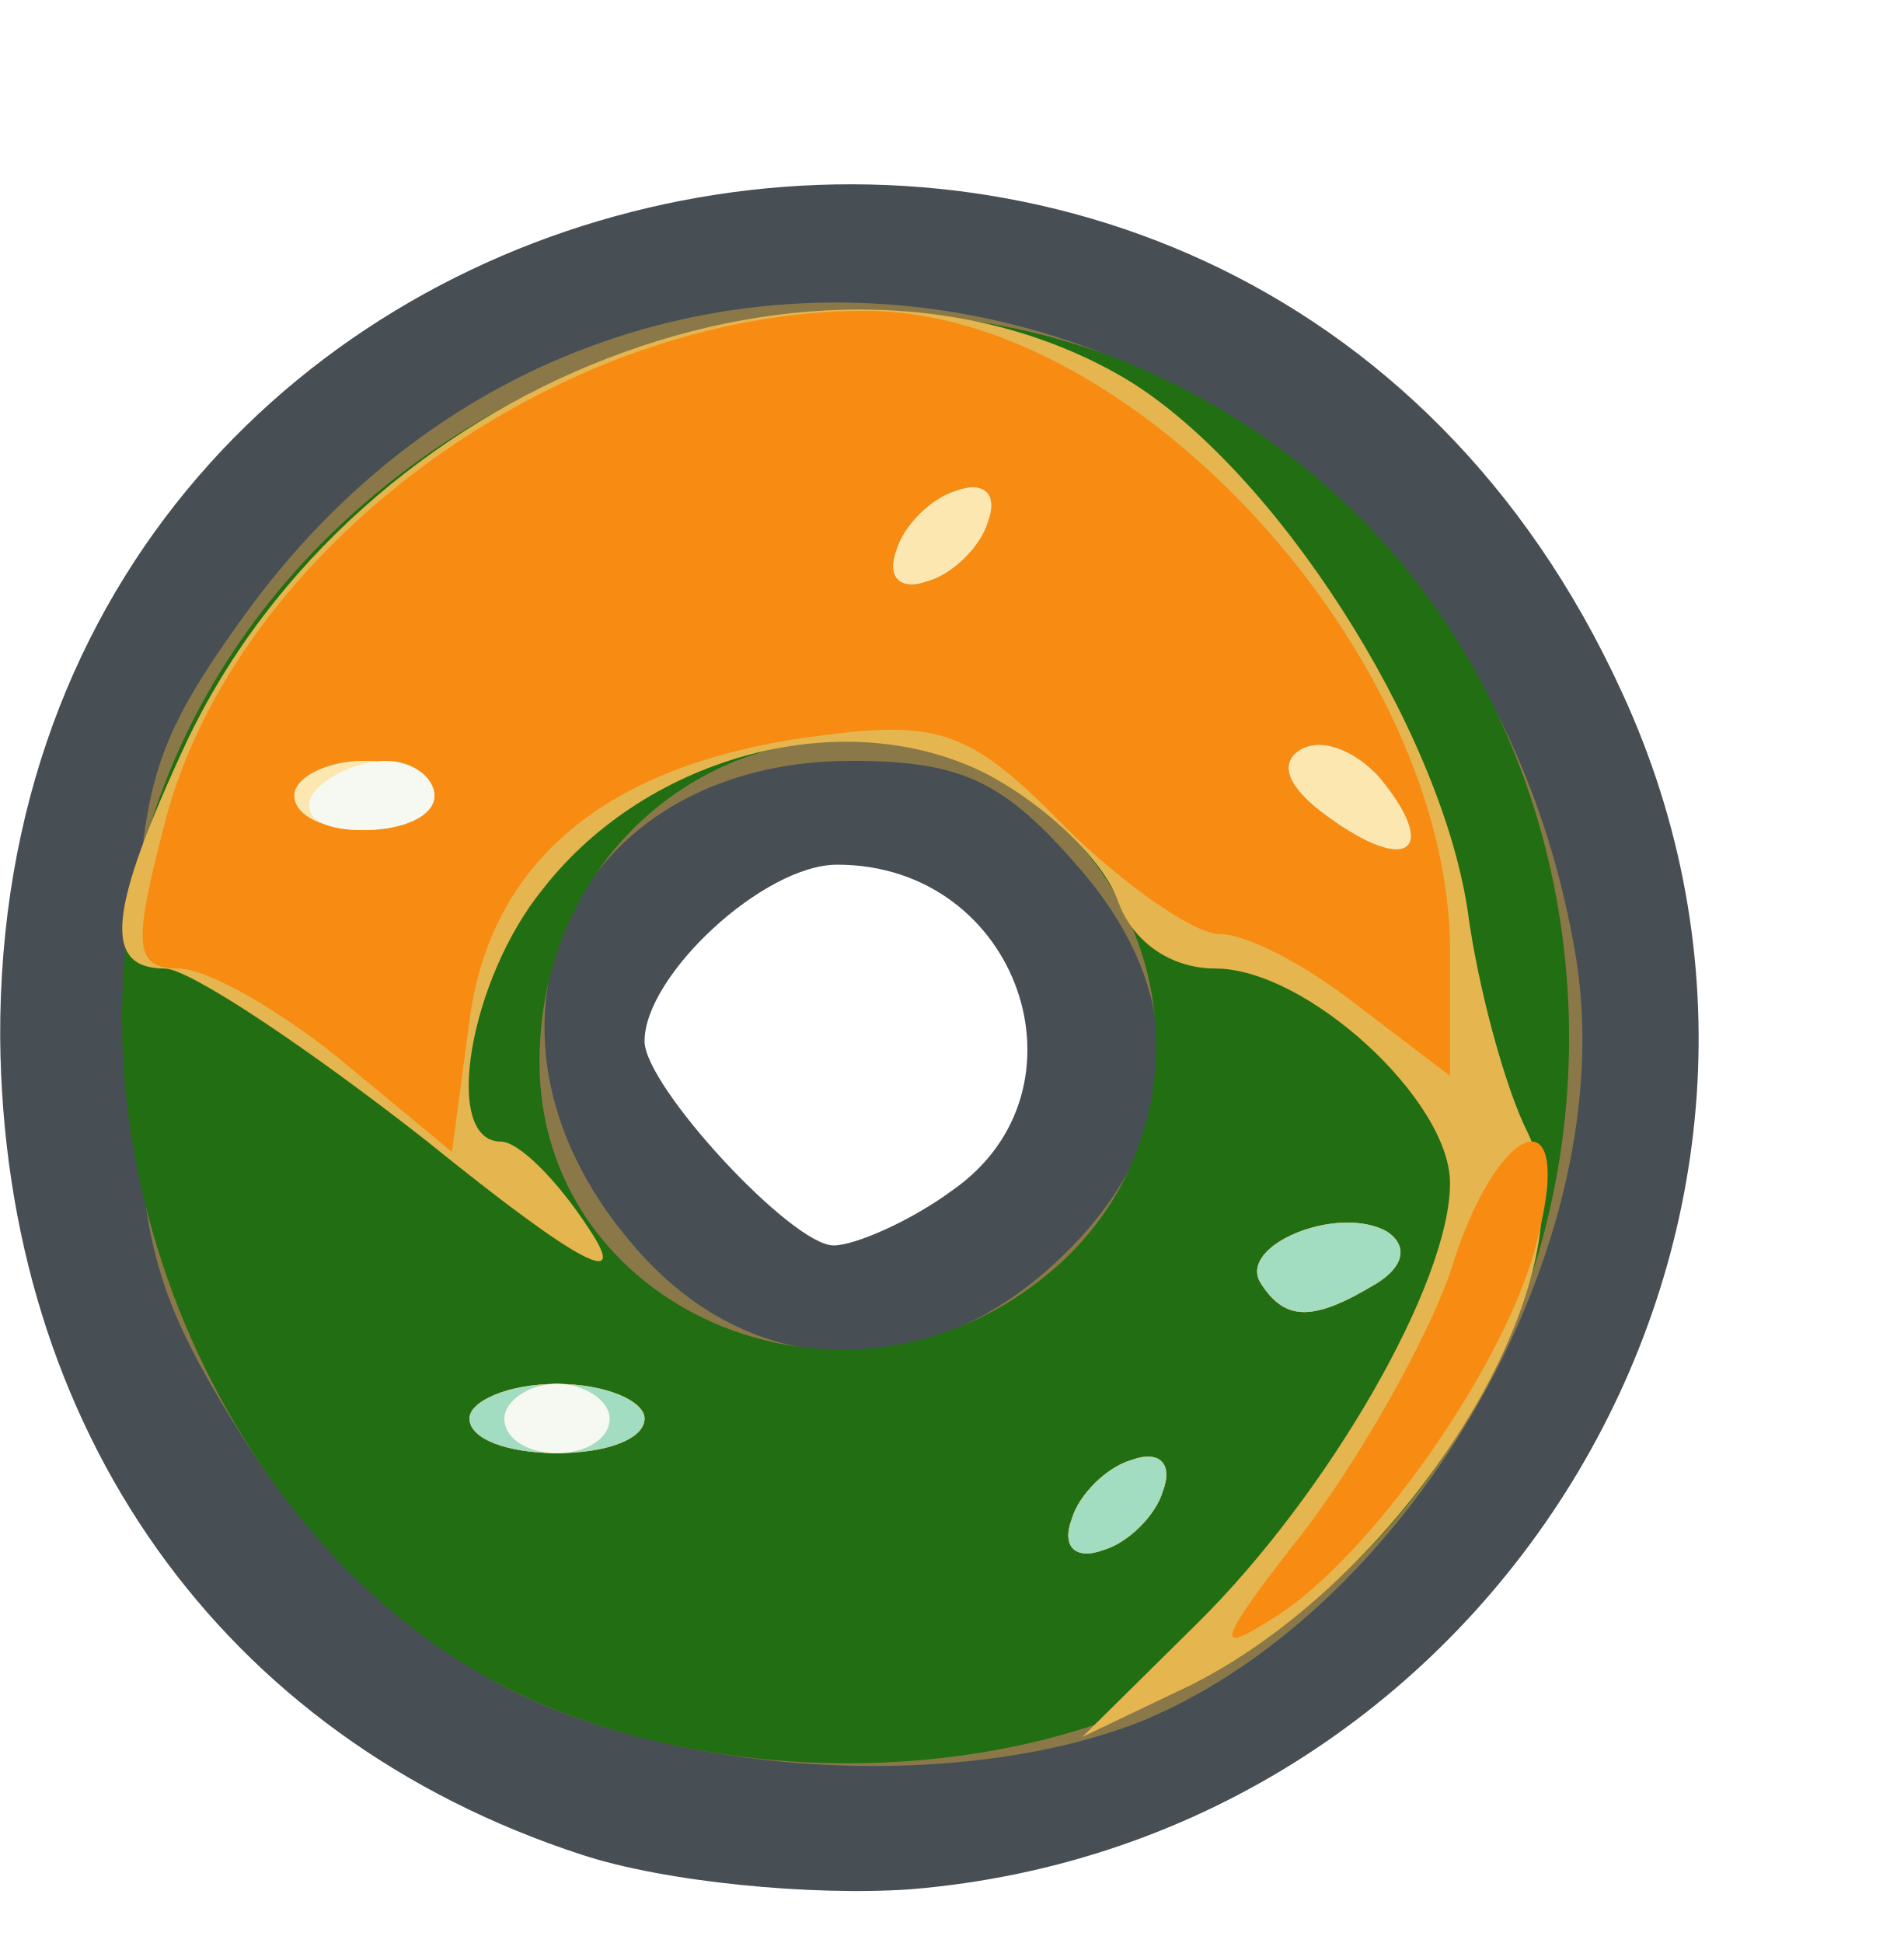
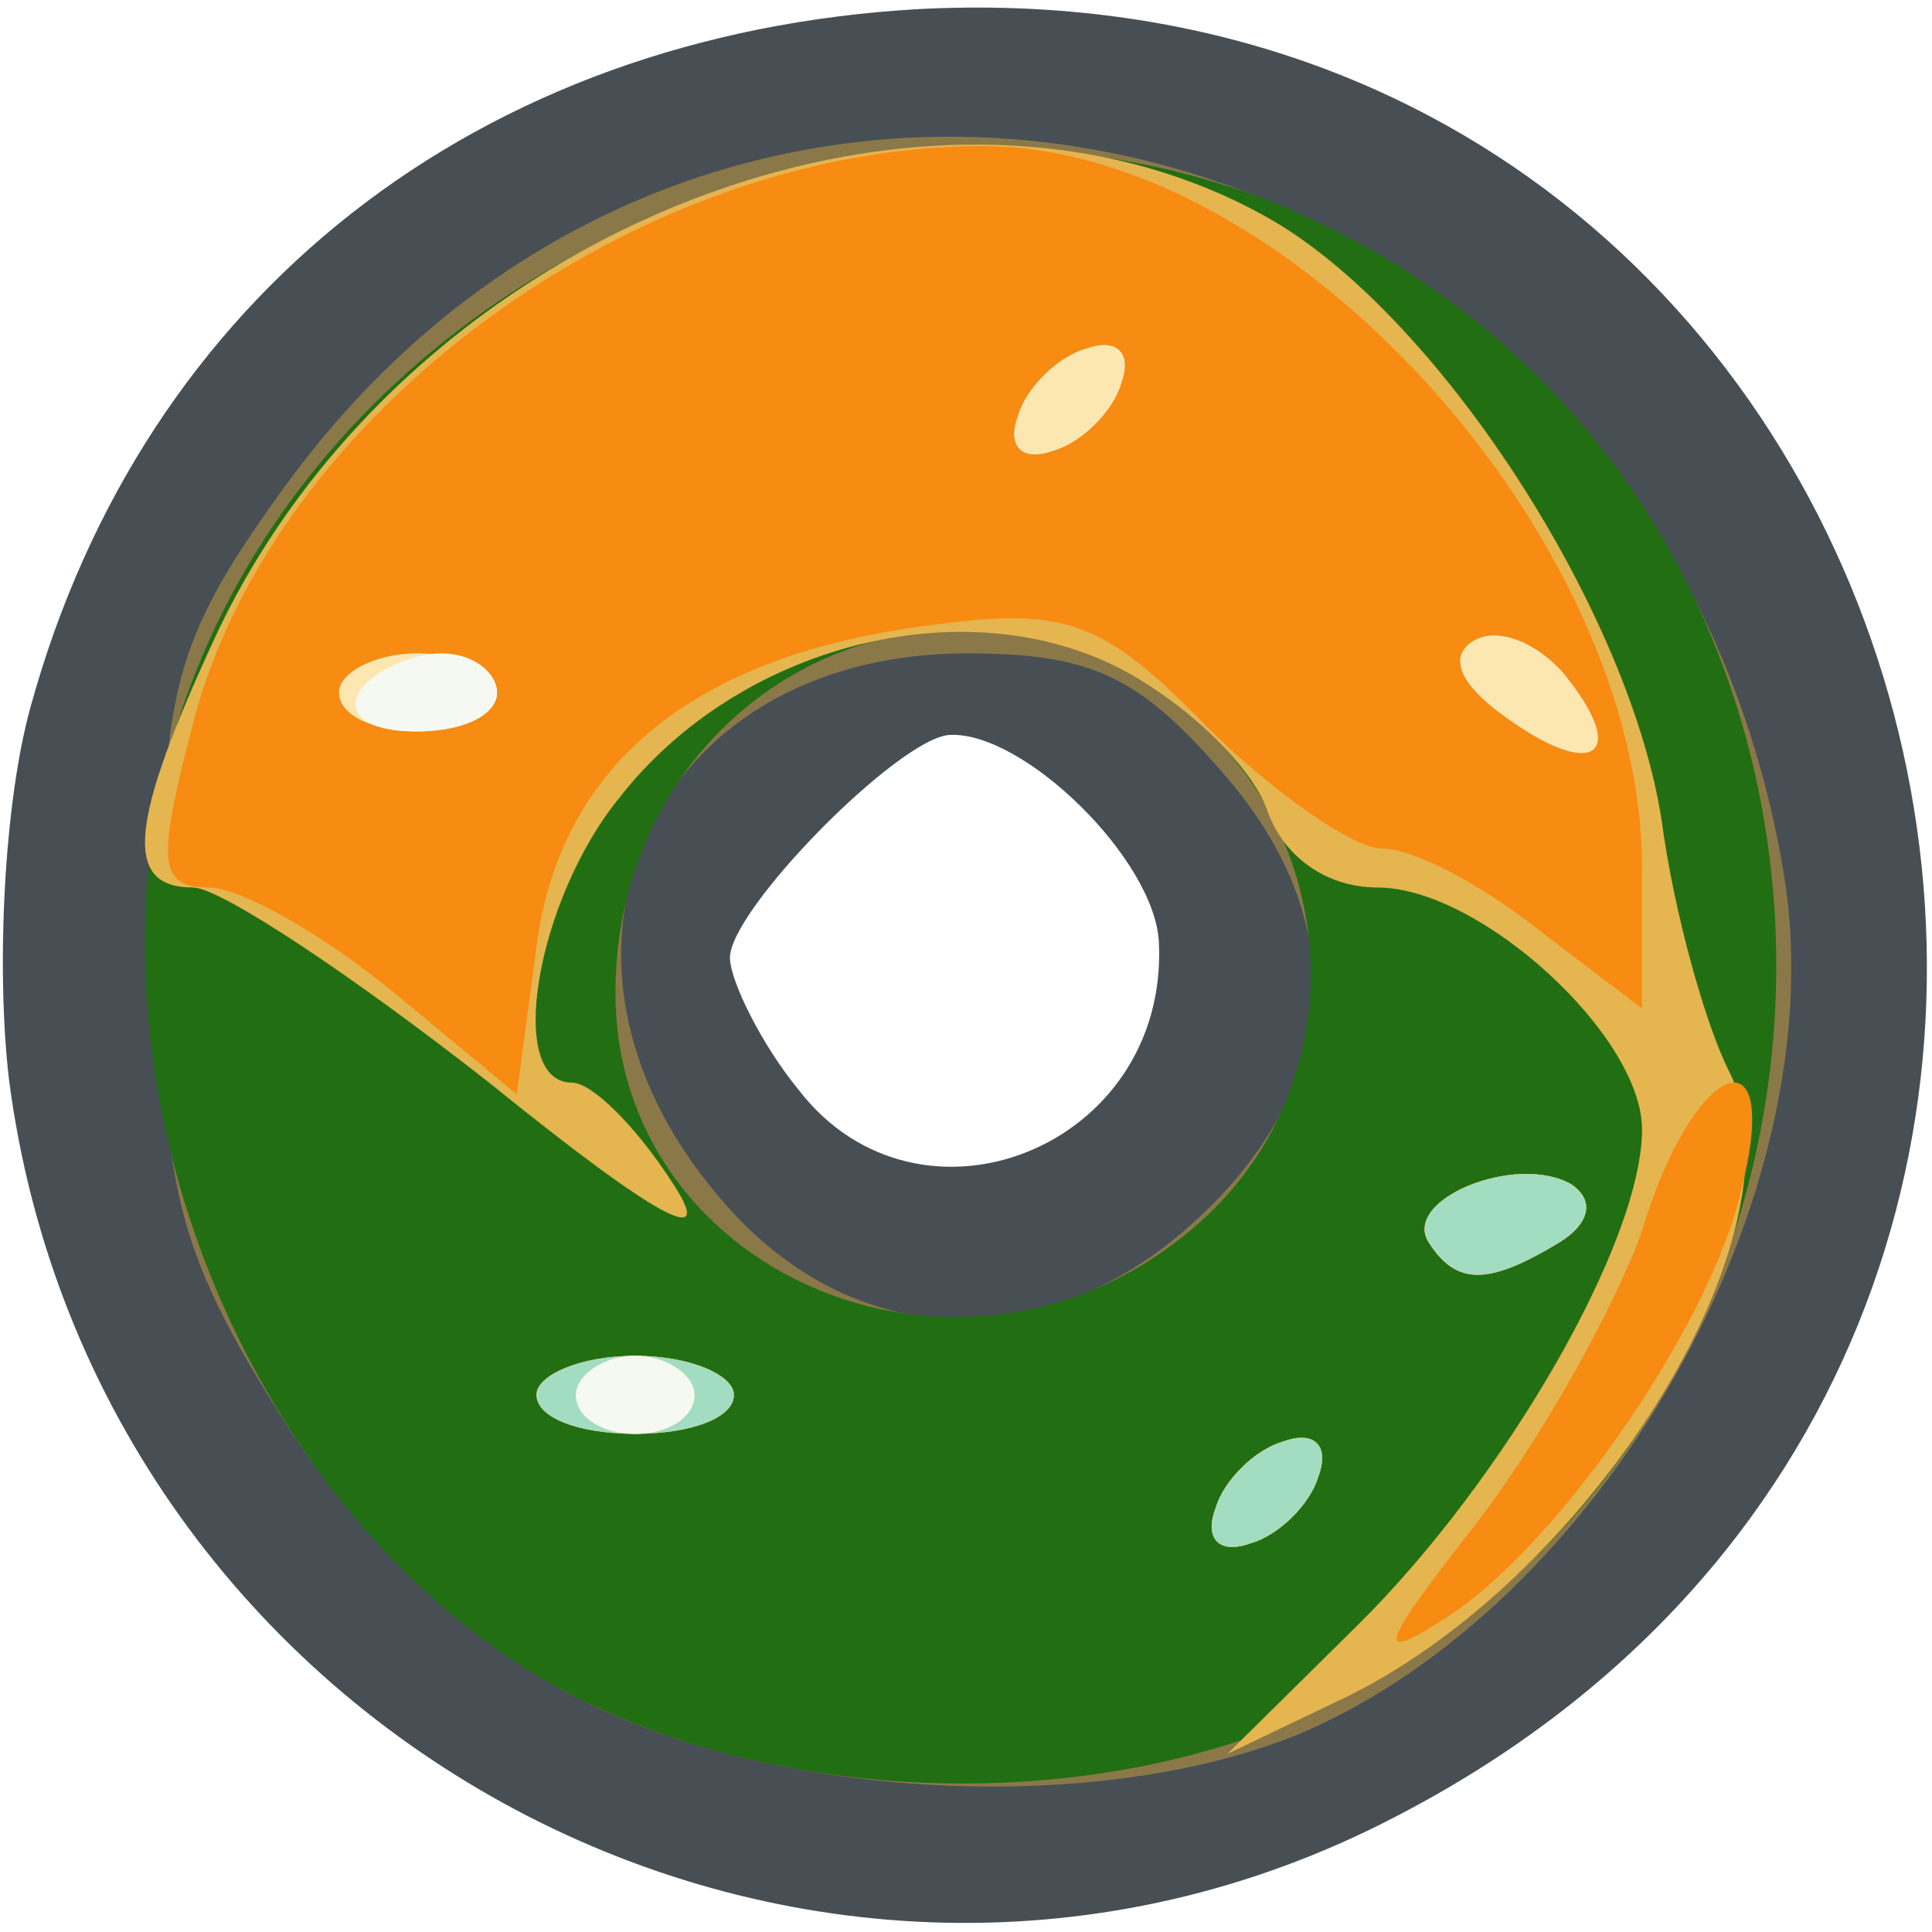
- <svg xmlns="http://www.w3.org/2000/svg" width="49" height="50" viewBox="10 0 50 49" version="1.1" id="svg2361" xmlnsSvg="http://www.w3.org/2000/svg">
-   <defs id="defs2358" />
-   <g id="layer1">
-     <g id="layer101" fill="#474f55" stroke="none" transform="matrix(0.09196477,0,0,0.09089203,3.015434,-2.845691)">
-       <path d="M 242,556 C 139,522 77,433 76,320 75,54 429,-23 539,220 c 70,153 -35,332 -203,346 -28,2 -70,-2 -94,-10 z M 348,364 c 41,-29 19,-94 -33,-94 -21,0 -55,32 -55,51 0,13 42,59 54,59 6,0 22,-7 34,-16 z" id="path2" />
+ <svg xmlns="http://www.w3.org/2000/svg" width="45" height="45" viewBox="0 0 45 45" version="1.1" xmlnssvg="http://www.w3.org/2000/svg">
+   <g id="layer1" transform="matrix(1, 0, 0, 1, -9.832104, -3.75)">
+     <g id="layer101" fill="#474f55" stroke="none" transform="matrix(0.09196477,0,0,0.09089203,3.015434,-2.845691)" style="">
+       <path d="M 81.831 253.844 C 110.513 148.134 195.437 81.253 306.946 74.886 C 569.5 61.265 662.299 415.389 427.618 538.082 C 279.891 616.082 98.2 518.449 76.414 349.321 C 73.113 321.117 75.071 278.479 81.831 253.844 Z M 276.403 351.872 C 306.976 391.935 370.102 366.619 367.638 314.064 C 366.642 292.84 333.439 259.994 314.682 260.895 C 301.848 261.512 258.427 306.14 258.995 318.268 C 259.28 324.332 266.948 340.171 276.403 351.872 Z" id="path2" style="transform-origin: 318.486px 319.955px;" />
    </g>
    <g id="layer102" fill="#8b7849" stroke="none" transform="matrix(0.09196477,0,0,0.09089203,3.015434,-2.845691)">
-       <path d="m 219,507 c -29,-16 -54,-40 -74,-72 -26,-42 -30,-58 -30,-121 0,-64 3,-77 30,-115 113,-160 349,-99 381,98 13,82 -46,187 -123,220 -51,21 -133,17 -184,-10 z M 374,388 c 40,-35 43,-78 11,-116 -22,-26 -34,-32 -66,-32 -80,0 -115,77 -63,139 32,39 80,42 118,9 z" id="path5" />
+       <path d="m 219,507 c -29,-16 -54,-40 -74,-72 -26,-42 -30,-58 -30,-121 0,-64 3,-77 30,-115 113,-160 349,-99 381,98 13,82 -46,187 -123,220 -51,21 -133,17 -184,-10 z M 374,388 c 40,-35 43,-78 11,-116 -22,-26 -34,-32 -66,-32 -80,0 -115,77 -63,139 32,39 80,42 118,9 z" id="path5" style="" />
    </g>
    <g id="layer103" fill="#45b980" stroke="none" style="fill:#226e13;fill-opacity:1" transform="matrix(0.09196477,0,0,0.09089203,3.015434,-2.845691)">
-       <path d="M 219,507 C 136,463 90,346 120,255 157,143 290,81 398,125 c 168,71 168,319 0,390 -55,22 -127,19 -179,-8 z M 373,390 c 50,-39 42,-117 -15,-146 -60,-31 -128,13 -128,83 0,71 85,109 143,63 z" id="path8" style="fill:#226e13;fill-opacity:1" />
+       <path d="M 219,507 C 136,463 90,346 120,255 157,143 290,81 398,125 c 168,71 168,319 0,390 -55,22 -127,19 -179,-8 z M 373,390 c 50,-39 42,-117 -15,-146 -60,-31 -128,13 -128,83 0,71 85,109 143,63 z" id="path8" style="fill: rgb(34, 110, 19); fill-opacity: 1;" />
    </g>
    <g id="layer104" fill="#b2b24f" stroke="none" style="fill:#e5b54f;fill-opacity:1" transform="matrix(0.09196477,0,0,0.09089203,3.015434,-2.845691)">
-       <path d="m 418,489 c 37,-37 72,-98 72,-127 0,-24 -41,-62 -67,-62 -13,0 -24,-8 -28,-20 -4,-11 -20,-27 -37,-36 -40,-21 -97,-6 -127,33 -21,26 -29,73 -12,73 5,0 16,11 25,25 12,18 -2,11 -46,-25 -34,-27 -68,-50 -75,-50 -18,0 -16,-17 6,-65 49,-105 183,-157 269,-105 42,26 89,100 97,153 3,23 11,52 17,64 20,40 -33,128 -96,160 l -31,15 z" id="path11" style="fill:#e5b54f;fill-opacity:1" />
-       <path d="m 382,459 c 2,-7 10,-15 17,-17 8,-3 12,1 9,9 -2,7 -10,15 -17,17 -8,3 -12,-1 -9,-9 z" id="path13" style="fill:#e5b54f;fill-opacity:1" />
-       <path d="m 210,430 c 0,-5 11,-10 25,-10 14,0 25,5 25,10 0,6 -11,10 -25,10 -14,0 -25,-4 -25,-10 z" id="path15" style="fill:#e5b54f;fill-opacity:1" />
-       <path d="m 436,391 c -7,-11 22,-23 36,-15 6,4 5,10 -3,15 -18,11 -26,11 -33,0 z" id="path17" style="fill:#e5b54f;fill-opacity:1" />
+       <path d="m 418,489 c 37,-37 72,-98 72,-127 0,-24 -41,-62 -67,-62 -13,0 -24,-8 -28,-20 -4,-11 -20,-27 -37,-36 -40,-21 -97,-6 -127,33 -21,26 -29,73 -12,73 5,0 16,11 25,25 12,18 -2,11 -46,-25 -34,-27 -68,-50 -75,-50 -18,0 -16,-17 6,-65 49,-105 183,-157 269,-105 42,26 89,100 97,153 3,23 11,52 17,64 20,40 -33,128 -96,160 l -31,15 z" id="path11" style="fill: rgb(229, 181, 79); fill-opacity: 1;" />
+       <path d="m 382,459 c 2,-7 10,-15 17,-17 8,-3 12,1 9,9 -2,7 -10,15 -17,17 -8,3 -12,-1 -9,-9 z" id="path13" style="fill: rgb(229, 181, 79); fill-opacity: 1;" />
+       <path d="m 210,430 c 0,-5 11,-10 25,-10 14,0 25,5 25,10 0,6 -11,10 -25,10 -14,0 -25,-4 -25,-10 z" id="path15" style="fill: rgb(229, 181, 79); fill-opacity: 1;" />
+       <path d="m 436,391 c -7,-11 22,-23 36,-15 6,4 5,10 -3,15 -18,11 -26,11 -33,0 z" id="path17" style="fill: rgb(229, 181, 79); fill-opacity: 1;" />
    </g>
    <g id="layer105" fill="#f8bf37" stroke="none" style="fill:#f88b12;fill-opacity:1" transform="matrix(0.09196477,0,0,0.09089203,3.015434,-2.845691)">
-       <path d="m 448,463 c 16,-21 35,-55 42,-75 13,-44 36,-53 25,-10 -8,35 -48,93 -76,110 -17,11 -15,6 9,-25 z" id="path20" style="fill:#f88b12;fill-opacity:1" />
-       <path d="m 382,459 c 2,-7 10,-15 17,-17 8,-3 12,1 9,9 -2,7 -10,15 -17,17 -8,3 -12,-1 -9,-9 z" id="path22" style="fill:#f88b12;fill-opacity:1" />
-       <path d="m 210,430 c 0,-5 11,-10 25,-10 14,0 25,5 25,10 0,6 -11,10 -25,10 -14,0 -25,-4 -25,-10 z" id="path24" style="fill:#f88b12;fill-opacity:1" />
-       <path d="m 436,391 c -7,-11 22,-23 36,-15 6,4 5,10 -3,15 -18,11 -26,11 -33,0 z" id="path26" style="fill:#f88b12;fill-opacity:1" />
-       <path d="m 174,327 c -18,-15 -39,-27 -47,-27 -13,0 -13,-7 -4,-42 20,-79 112,-148 200,-148 77,0 167,100 167,185 v 36 l -26,-20 c -15,-12 -32,-21 -40,-21 -7,0 -27,-14 -44,-31 -27,-28 -36,-31 -72,-26 -59,8 -92,36 -98,82 l -5,38 z" id="path28" style="fill:#f88b12;fill-opacity:1" />
+       <path d="m 448,463 c 16,-21 35,-55 42,-75 13,-44 36,-53 25,-10 -8,35 -48,93 -76,110 -17,11 -15,6 9,-25 z" id="path20" style="fill: rgb(248, 139, 18); fill-opacity: 1;" />
+       <path d="m 382,459 c 2,-7 10,-15 17,-17 8,-3 12,1 9,9 -2,7 -10,15 -17,17 -8,3 -12,-1 -9,-9 z" id="path22" style="fill: rgb(248, 139, 18); fill-opacity: 1;" />
+       <path d="m 210,430 c 0,-5 11,-10 25,-10 14,0 25,5 25,10 0,6 -11,10 -25,10 -14,0 -25,-4 -25,-10 z" id="path24" style="fill: rgb(248, 139, 18); fill-opacity: 1;" />
+       <path d="m 436,391 c -7,-11 22,-23 36,-15 6,4 5,10 -3,15 -18,11 -26,11 -33,0 z" id="path26" style="fill: rgb(248, 139, 18); fill-opacity: 1;" />
+       <path d="m 174,327 c -18,-15 -39,-27 -47,-27 -13,0 -13,-7 -4,-42 20,-79 112,-148 200,-148 77,0 167,100 167,185 v 36 l -26,-20 c -15,-12 -32,-21 -40,-21 -7,0 -27,-14 -44,-31 -27,-28 -36,-31 -72,-26 -59,8 -92,36 -98,82 l -5,38 z" id="path28" style="fill: rgb(248, 139, 18); fill-opacity: 1;" />
    </g>
    <g id="layer106" fill="#a3ddc1" stroke="none" transform="matrix(0.09196477,0,0,0.09089203,3.015434,-2.845691)">
-       <path d="m 382,459 c 2,-7 10,-15 17,-17 8,-3 12,1 9,9 -2,7 -10,15 -17,17 -8,3 -12,-1 -9,-9 z" id="path31" />
-       <path d="m 210,430 c 0,-5 11,-10 25,-10 14,0 25,5 25,10 0,6 -11,10 -25,10 -14,0 -25,-4 -25,-10 z" id="path33" />
-       <path d="m 436,391 c -7,-11 22,-23 36,-15 6,4 5,10 -3,15 -18,11 -26,11 -33,0 z" id="path35" />
-       <path d="m 455,256 c -11,-8 -14,-15 -8,-19 6,-4 16,0 23,8 17,21 8,28 -15,11 z" id="path37" />
-       <path d="m 160,250 c 0,-5 9,-10 20,-10 11,0 20,5 20,10 0,6 -9,10 -20,10 -11,0 -20,-4 -20,-10 z" id="path39" />
-       <path d="m 332,179 c 2,-7 10,-15 17,-17 8,-3 12,1 9,9 -2,7 -10,15 -17,17 -8,3 -12,-1 -9,-9 z" id="path41" />
+       <path d="m 382,459 c 2,-7 10,-15 17,-17 8,-3 12,1 9,9 -2,7 -10,15 -17,17 -8,3 -12,-1 -9,-9 z" id="path31" style="" />
+       <path d="m 210,430 c 0,-5 11,-10 25,-10 14,0 25,5 25,10 0,6 -11,10 -25,10 -14,0 -25,-4 -25,-10 z" id="path33" style="" />
+       <path d="m 436,391 c -7,-11 22,-23 36,-15 6,4 5,10 -3,15 -18,11 -26,11 -33,0 z" id="path35" style="" />
+       <path d="m 455,256 c -11,-8 -14,-15 -8,-19 6,-4 16,0 23,8 17,21 8,28 -15,11 z" id="path37" style="" />
+       <path d="m 160,250 c 0,-5 9,-10 20,-10 11,0 20,5 20,10 0,6 -9,10 -20,10 -11,0 -20,-4 -20,-10 z" id="path39" style="" />
+       <path d="m 332,179 c 2,-7 10,-15 17,-17 8,-3 12,1 9,9 -2,7 -10,15 -17,17 -8,3 -12,-1 -9,-9 z" id="path41" style="" />
    </g>
-     <g id="layer107" fill="#fde7b1" stroke="none" transform="matrix(0.09196477,0,0,0.09089203,3.015434,-2.845691)">
-       <path d="m 220,430 c 0,-5 7,-10 15,-10 8,0 15,5 15,10 0,6 -7,10 -15,10 -8,0 -15,-4 -15,-10 z" id="path44" />
-       <path d="m 455,256 c -11,-8 -14,-15 -8,-19 6,-4 16,0 23,8 17,21 8,28 -15,11 z" id="path46" />
-       <path d="m 160,250 c 0,-5 9,-10 20,-10 11,0 20,5 20,10 0,6 -9,10 -20,10 -11,0 -20,-4 -20,-10 z" id="path48" />
-       <path d="m 332,179 c 2,-7 10,-15 17,-17 8,-3 12,1 9,9 -2,7 -10,15 -17,17 -8,3 -12,-1 -9,-9 z" id="path50" />
+     <g fill="#fde7b1" stroke="none" transform="matrix(0.09196477,0,0,0.09089203,3.015434,-2.845691)">
+       <path d="m 220,430 c 0,-5 7,-10 15,-10 8,0 15,5 15,10 0,6 -7,10 -15,10 -8,0 -15,-4 -15,-10 z" id="path44" style="" />
+       <path d="m 455,256 c -11,-8 -14,-15 -8,-19 6,-4 16,0 23,8 17,21 8,28 -15,11 z" id="path46" style="" />
+       <path d="m 160,250 c 0,-5 9,-10 20,-10 11,0 20,5 20,10 0,6 -9,10 -20,10 -11,0 -20,-4 -20,-10 z" id="path48" style="" />
+       <path d="m 332,179 c 2,-7 10,-15 17,-17 8,-3 12,1 9,9 -2,7 -10,15 -17,17 -8,3 -12,-1 -9,-9 z" id="path50" style="" />
    </g>
-     <g id="layer108" fill="#f6f9f1" stroke="none" transform="matrix(0.09196477,0,0,0.09089203,3.015434,-2.845691)">
-       <path d="m 220,430 c 0,-5 7,-10 15,-10 8,0 15,5 15,10 0,6 -7,10 -15,10 -8,0 -15,-4 -15,-10 z" id="path53" />
-       <path d="m 165,250 c 3,-5 13,-10 21,-10 8,0 14,5 14,10 0,6 -9,10 -21,10 -11,0 -17,-4 -14,-10 z" id="path55" />
+     <g fill="#f6f9f1" stroke="none" transform="matrix(0.09196477,0,0,0.09089203,3.015434,-2.845691)">
+       <path d="m 220,430 c 0,-5 7,-10 15,-10 8,0 15,5 15,10 0,6 -7,10 -15,10 -8,0 -15,-4 -15,-10 z" id="path53" style="" />
+       <path d="m 165,250 c 3,-5 13,-10 21,-10 8,0 14,5 14,10 0,6 -9,10 -21,10 -11,0 -17,-4 -14,-10 z" id="path55" style="" />
    </g>
  </g>
</svg>
